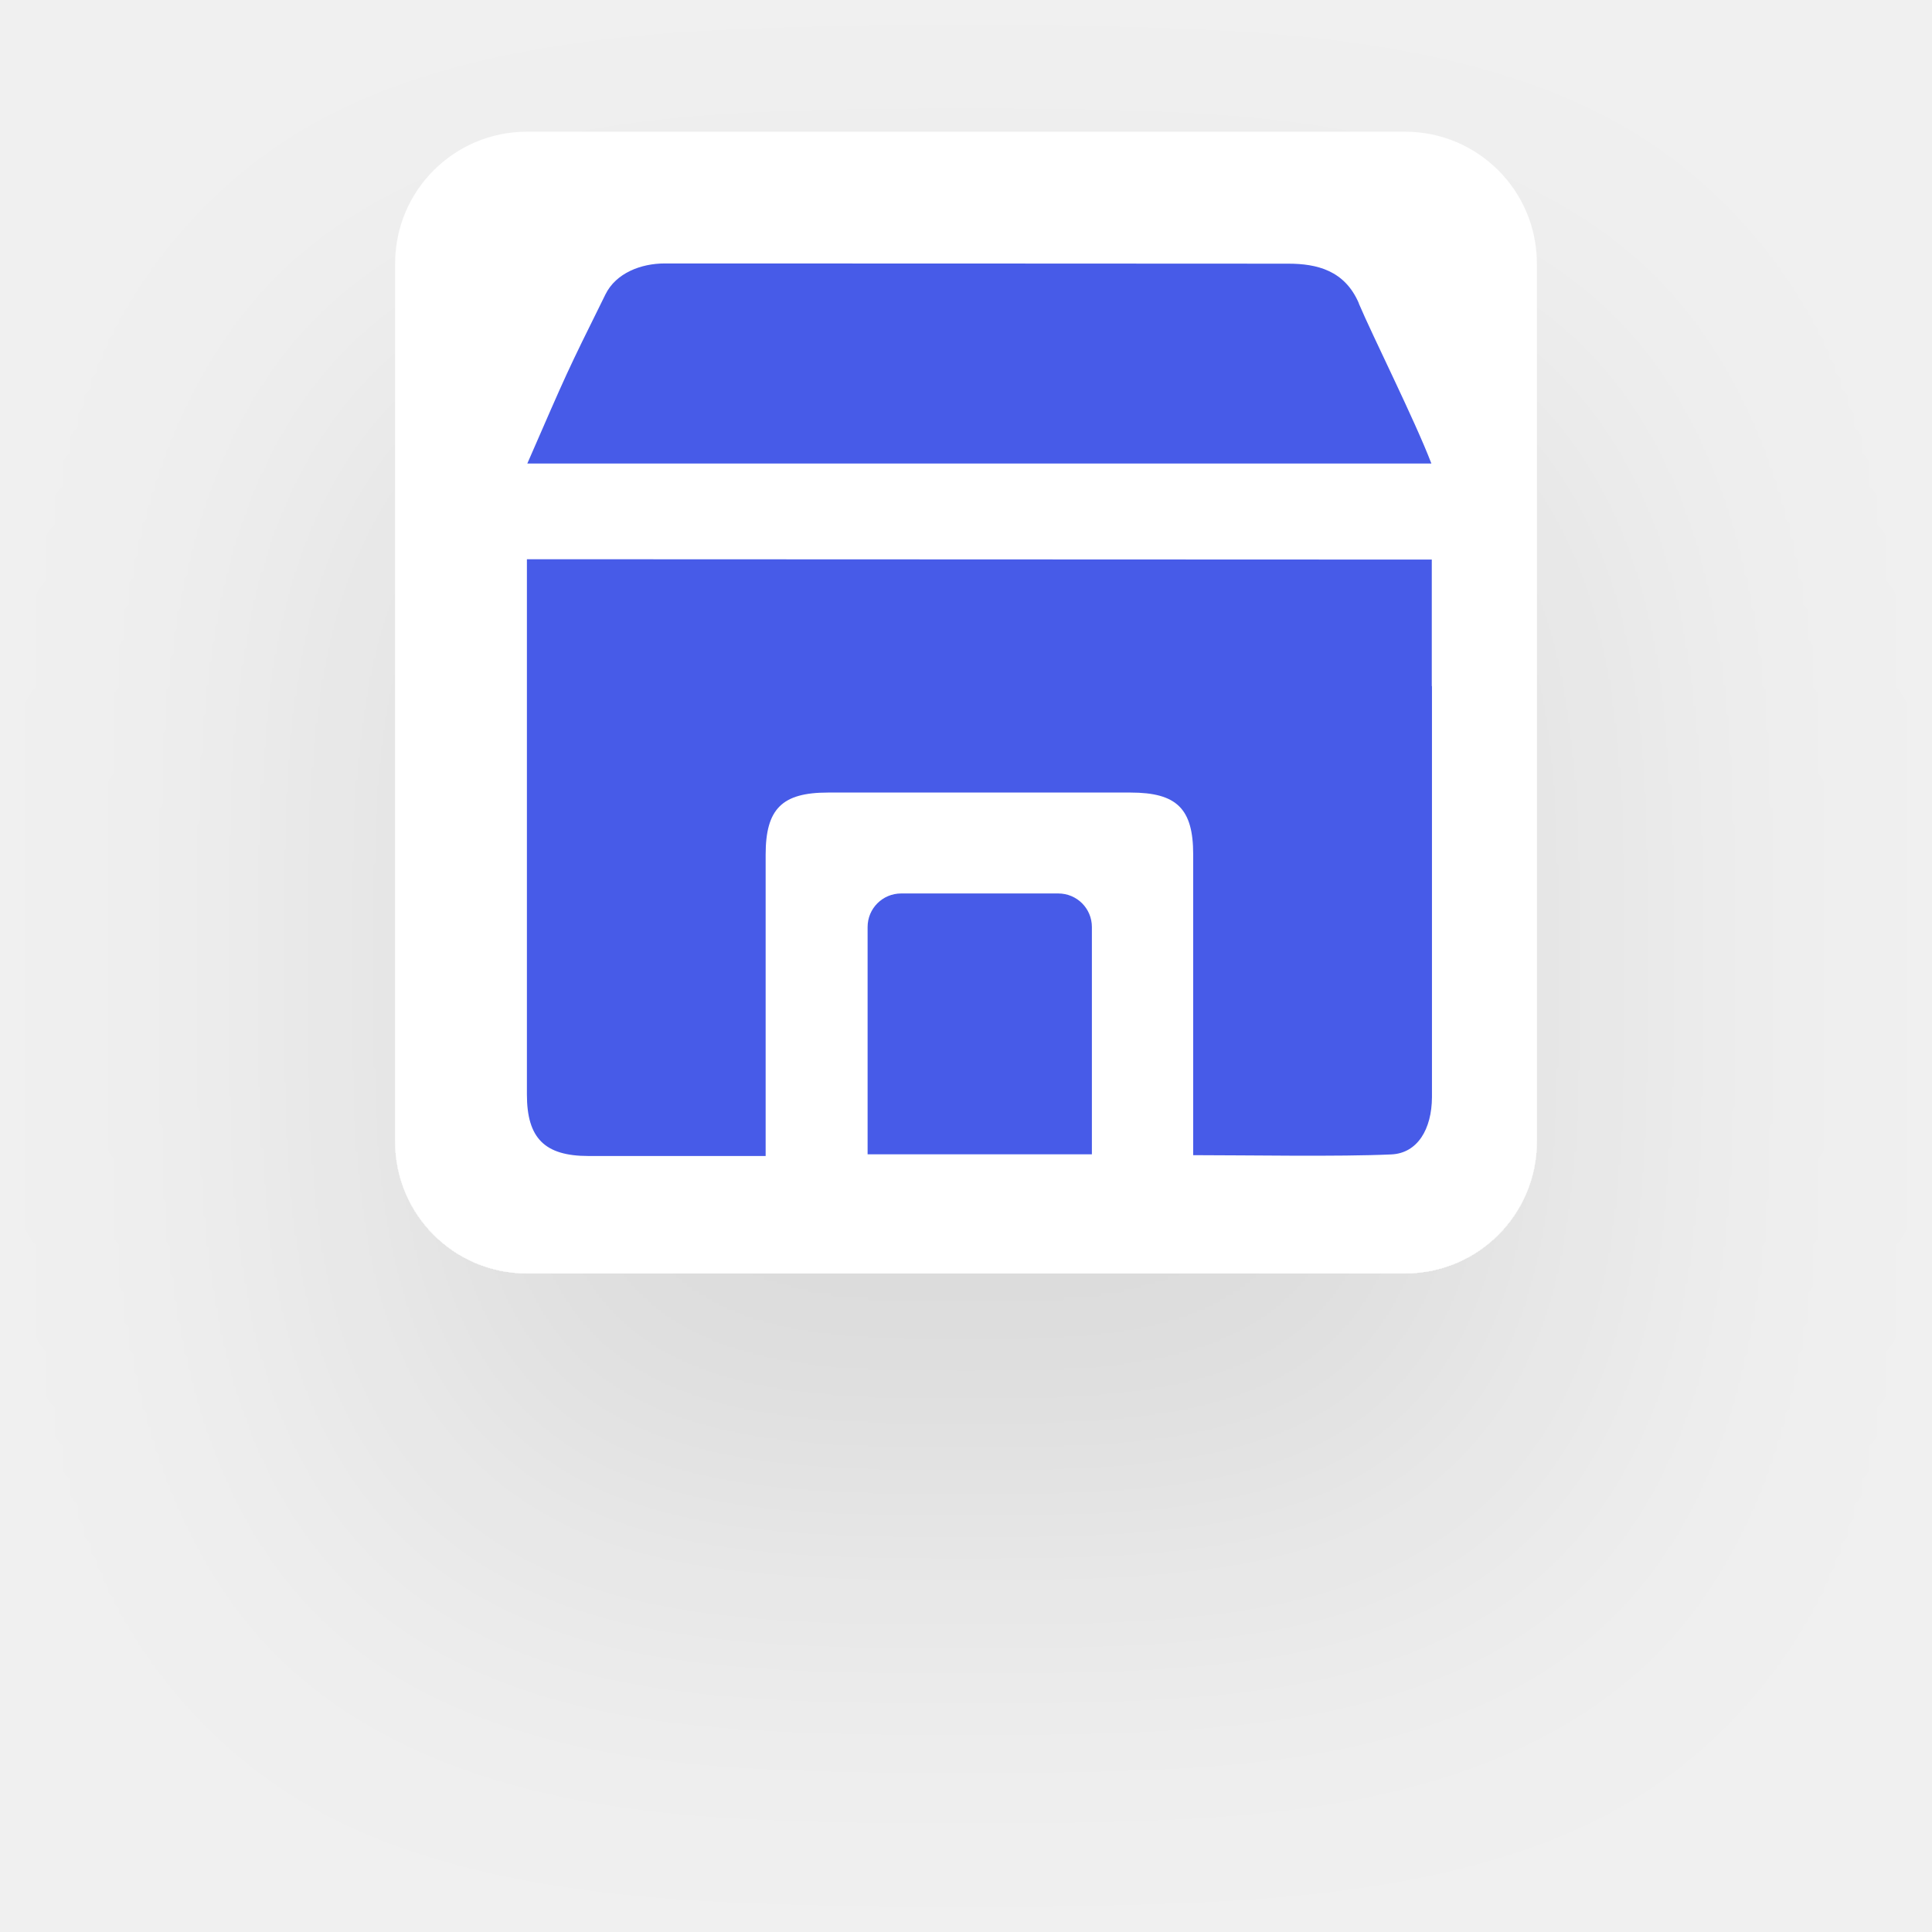
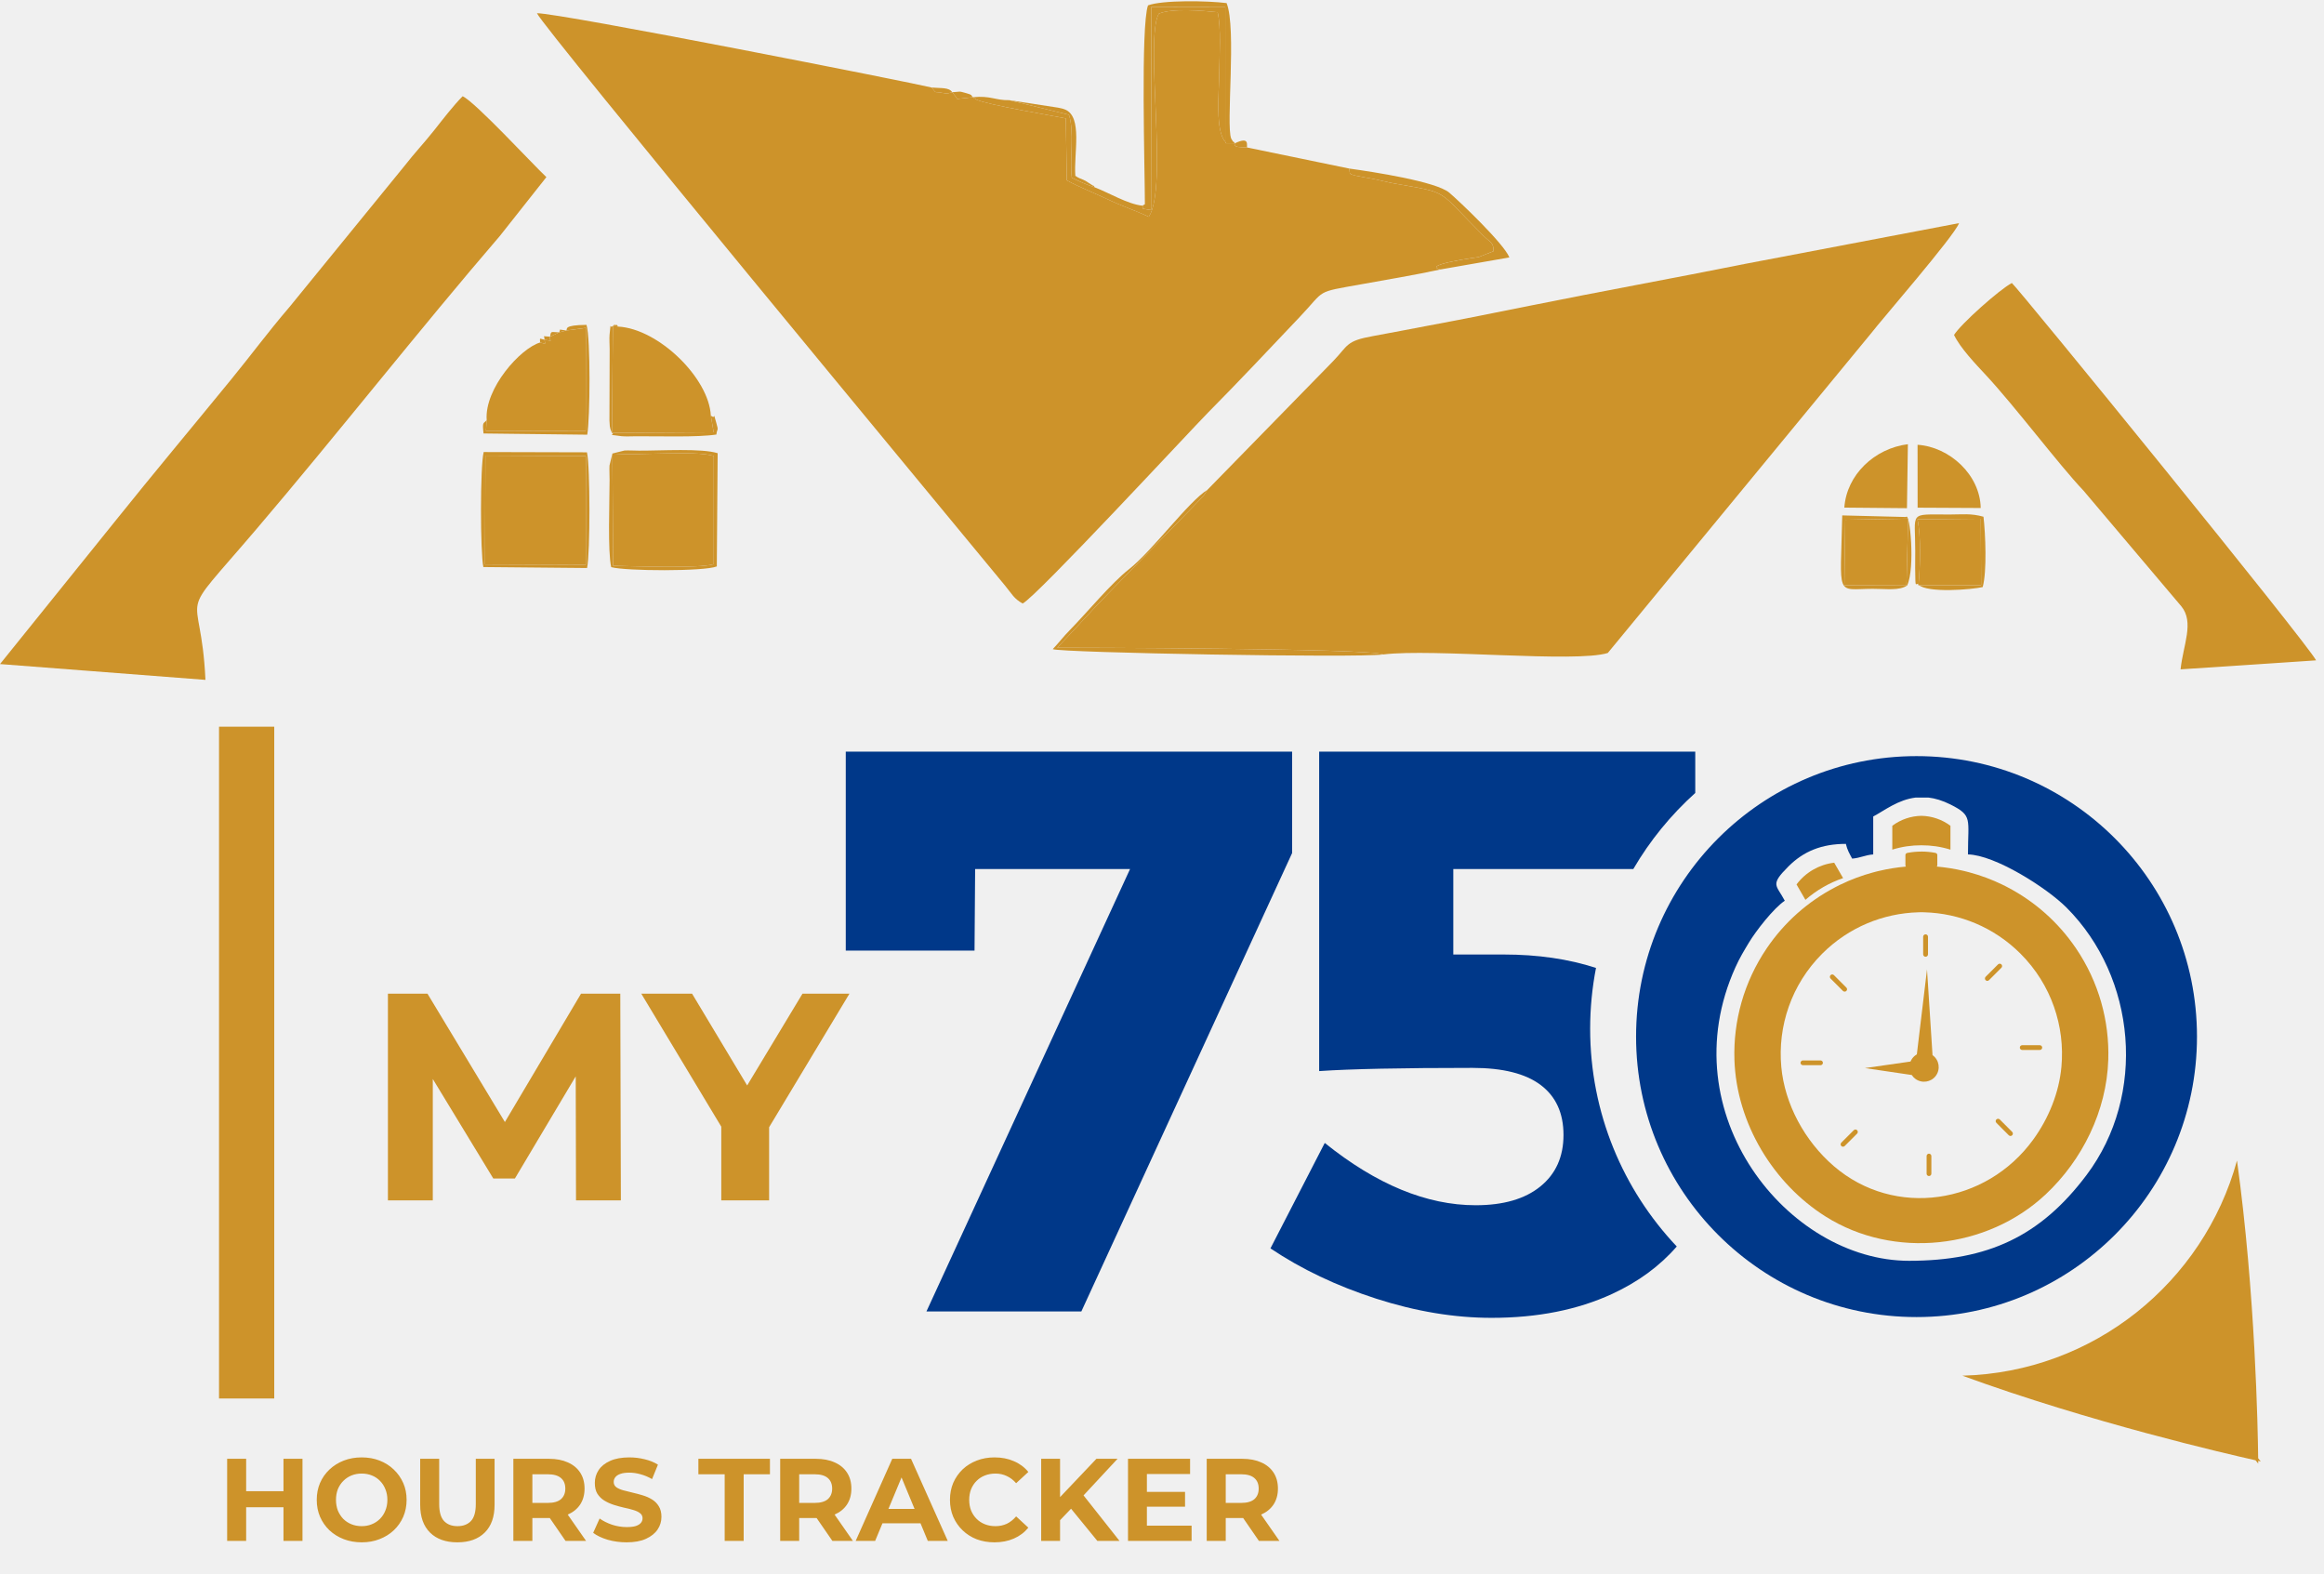
- <svg xmlns="http://www.w3.org/2000/svg" width="44" height="44" viewBox="0 0 44 44" fill="none">
-   <g filter="url(#filter0_d_302_120)">
-     <rect x="9" y="3" width="26" height="26" rx="3" fill="white" />
-   </g>
-   <path d="M30.948 6.909C30.627 6.158 29.992 6.005 29.338 6.005C24.023 6 20.449 6.003 15.137 6C14.598 6 14.03 6.218 13.79 6.702C12.875 8.55 12.937 8.43 12.009 10.557H32.599C32.226 9.579 31.265 7.664 30.945 6.909H30.948ZM32.608 15.626V12.744L12 12.736V15.513C12 19.591 12 22.729 12 24.927C12 25.921 12.405 26.326 13.397 26.327C14.432 26.327 16.317 26.327 17.437 26.327V25.683C17.437 23.33 17.437 21.817 17.437 19.466C17.437 18.422 17.809 18.05 18.856 18.05C21.718 18.05 22.887 18.05 25.749 18.05C26.801 18.05 27.174 18.419 27.174 19.458C27.174 21.811 27.174 23.322 27.174 25.675V26.308C28.426 26.308 30.482 26.346 31.687 26.291C32.281 26.264 32.608 25.719 32.612 24.987C32.612 21.772 32.612 18.651 32.612 15.626H32.608ZM24.101 20.348H20.525C20.1 20.348 19.759 20.689 19.759 21.113V26.289H24.867V21.113C24.867 20.689 24.526 20.348 24.101 20.348Z" fill="#475BE8" />
-   <defs>
-     <filter id="filter0_d_302_120" x="0" y="0" width="44" height="44" filterUnits="userSpaceOnUse" color-interpolation-filters="sRGB">
-       <feFlood flood-opacity="0" result="BackgroundImageFix" />
-       <feColorMatrix in="SourceAlpha" type="matrix" values="0 0 0 0 0 0 0 0 0 0 0 0 0 0 0 0 0 0 127 0" result="hardAlpha" />
-       <feOffset dy="6" />
-       <feGaussianBlur stdDeviation="4.5" />
-       <feComposite in2="hardAlpha" operator="out" />
-       <feColorMatrix type="matrix" values="0 0 0 0 0 0 0 0 0 0 0 0 0 0 0 0 0 0 0.09 0" />
-       <feBlend mode="normal" in2="BackgroundImageFix" result="effect1_dropShadow_302_120" />
-       <feBlend mode="normal" in="SourceGraphic" in2="effect1_dropShadow_302_120" result="shape" />
-     </filter>
-   </defs>
+ <svg xmlns="http://www.w3.org/2000/svg" width="96" height="65" viewBox="0 0 96 65" fill="none">
+   <path fill-rule="evenodd" clip-rule="evenodd" d="M62.111 39.424C63.517 39.424 64.79 39.608 65.928 39.979C65.77 40.792 65.686 41.632 65.686 42.491C65.686 45.974 67.046 49.138 69.264 51.484C68.562 52.293 67.672 52.945 66.597 53.442C65.167 54.102 63.507 54.431 61.616 54.431C60.077 54.431 58.488 54.167 56.85 53.64C55.212 53.112 53.755 52.419 52.48 51.562L54.723 47.207C56.855 48.922 58.934 49.78 60.957 49.78C62.1 49.78 62.991 49.522 63.629 49.005C64.266 48.488 64.585 47.779 64.585 46.877C64.585 45.976 64.272 45.289 63.645 44.816C63.019 44.343 62.079 44.107 60.825 44.107C57.9 44.107 55.789 44.151 54.492 44.239V31.045H70.028V32.752C69.021 33.658 68.155 34.718 67.469 35.894H60.033V39.423H62.111L62.111 39.424Z" fill="#003889" />
+   <path fill-rule="evenodd" clip-rule="evenodd" d="M79.168 31.23C85.566 31.23 90.753 36.417 90.753 42.815C90.753 49.213 85.566 54.399 79.168 54.399C72.77 54.399 67.583 49.213 67.583 42.815C67.583 36.417 72.77 31.23 79.168 31.23ZM77.379 33.724V35.29C77.034 35.318 76.854 35.435 76.509 35.464C76.4 35.258 76.308 35.109 76.249 34.855C75.247 34.855 74.499 35.163 73.876 35.787C73.102 36.561 73.373 36.535 73.726 37.203C73.269 37.509 72.543 38.435 72.242 38.936C72.046 39.261 71.866 39.555 71.689 39.948C68.95 46.007 73.866 52.075 78.858 52.075C82.119 52.075 84.289 51.06 86.189 48.535C88.687 45.217 88.245 40.367 85.361 37.483C84.544 36.667 82.418 35.315 81.293 35.29C81.293 33.811 81.494 33.692 80.571 33.229C80.24 33.063 79.937 32.974 79.658 32.941H79.138C78.404 33.029 77.852 33.473 77.379 33.724H77.379Z" fill="#003889" />
+   <path fill-rule="evenodd" clip-rule="evenodd" d="M34.937 31.045H53.375V35.234L44.668 54.168H38.269L46.68 35.894H40.281L40.256 39.263H34.937V31.045Z" fill="#003889" />
+   <path d="M11.71 60.253H12.495V63.645H11.71V60.253ZM10.168 63.645H9.383V60.253H10.168V63.645ZM11.768 62.254H10.11V61.59H11.768V62.254ZM14.945 63.703C14.677 63.703 14.428 63.66 14.199 63.572C13.973 63.485 13.775 63.362 13.607 63.204C13.443 63.046 13.313 62.86 13.22 62.647C13.129 62.434 13.084 62.201 13.084 61.949C13.084 61.697 13.129 61.464 13.22 61.251C13.313 61.038 13.444 60.852 13.612 60.694C13.78 60.535 13.977 60.413 14.204 60.325C14.43 60.238 14.675 60.195 14.94 60.195C15.208 60.195 15.454 60.238 15.677 60.325C15.903 60.413 16.098 60.535 16.263 60.694C16.431 60.852 16.562 61.038 16.656 61.251C16.75 61.461 16.796 61.694 16.796 61.949C16.796 62.201 16.75 62.435 16.656 62.652C16.562 62.865 16.431 63.051 16.263 63.209C16.098 63.364 15.903 63.485 15.677 63.572C15.454 63.66 15.21 63.703 14.945 63.703ZM14.94 63.035C15.092 63.035 15.231 63.009 15.357 62.957C15.486 62.905 15.599 62.831 15.696 62.734C15.793 62.637 15.867 62.522 15.919 62.39C15.974 62.258 16.002 62.111 16.002 61.949C16.002 61.787 15.974 61.64 15.919 61.508C15.867 61.376 15.793 61.261 15.696 61.164C15.602 61.067 15.491 60.993 15.362 60.941C15.233 60.889 15.092 60.863 14.94 60.863C14.788 60.863 14.648 60.889 14.519 60.941C14.393 60.993 14.281 61.067 14.184 61.164C14.087 61.261 14.011 61.376 13.956 61.508C13.905 61.64 13.879 61.787 13.879 61.949C13.879 62.107 13.905 62.254 13.956 62.39C14.011 62.522 14.086 62.637 14.179 62.734C14.276 62.831 14.389 62.905 14.519 62.957C14.648 63.009 14.788 63.035 14.94 63.035ZM18.893 63.703C18.412 63.703 18.036 63.569 17.764 63.301C17.493 63.033 17.357 62.65 17.357 62.153V60.253H18.142V62.123C18.142 62.447 18.209 62.679 18.341 62.821C18.474 62.963 18.659 63.035 18.898 63.035C19.137 63.035 19.323 62.963 19.456 62.821C19.588 62.679 19.654 62.447 19.654 62.123V60.253H20.43V62.153C20.43 62.65 20.294 63.033 20.023 63.301C19.751 63.569 19.375 63.703 18.893 63.703ZM21.206 63.645V60.253H22.674C22.978 60.253 23.239 60.303 23.459 60.403C23.679 60.5 23.848 60.641 23.968 60.825C24.087 61.009 24.147 61.228 24.147 61.484C24.147 61.736 24.087 61.954 23.968 62.138C23.848 62.319 23.679 62.458 23.459 62.555C23.239 62.652 22.978 62.7 22.674 62.7H21.642L21.991 62.356V63.645H21.206ZM23.362 63.645L22.514 62.414H23.352L24.21 63.645H23.362ZM21.991 62.443L21.642 62.075H22.63C22.873 62.075 23.054 62.023 23.173 61.92C23.293 61.813 23.352 61.668 23.352 61.484C23.352 61.296 23.293 61.151 23.173 61.048C23.054 60.944 22.873 60.892 22.63 60.892H21.642L21.991 60.519V62.443ZM25.884 63.703C25.613 63.703 25.352 63.668 25.104 63.597C24.855 63.522 24.655 63.427 24.503 63.311L24.769 62.719C24.915 62.823 25.086 62.908 25.283 62.976C25.483 63.041 25.685 63.073 25.889 63.073C26.044 63.073 26.168 63.059 26.262 63.03C26.359 62.997 26.43 62.954 26.475 62.899C26.52 62.844 26.543 62.781 26.543 62.71C26.543 62.619 26.507 62.548 26.436 62.497C26.365 62.442 26.272 62.398 26.155 62.366C26.039 62.33 25.91 62.298 25.768 62.269C25.629 62.236 25.488 62.198 25.346 62.153C25.207 62.107 25.079 62.049 24.963 61.978C24.847 61.907 24.752 61.813 24.677 61.697C24.606 61.581 24.571 61.432 24.571 61.251C24.571 61.057 24.622 60.881 24.726 60.723C24.832 60.561 24.991 60.434 25.201 60.34C25.414 60.243 25.68 60.195 26 60.195C26.213 60.195 26.423 60.221 26.63 60.272C26.837 60.321 27.02 60.395 27.178 60.495L26.936 61.091C26.777 61.001 26.619 60.934 26.461 60.892C26.302 60.847 26.147 60.825 25.995 60.825C25.843 60.825 25.719 60.842 25.622 60.878C25.525 60.913 25.456 60.96 25.414 61.019C25.372 61.073 25.351 61.138 25.351 61.212C25.351 61.3 25.386 61.371 25.457 61.426C25.529 61.477 25.622 61.519 25.738 61.552C25.855 61.584 25.982 61.616 26.121 61.648C26.264 61.681 26.404 61.718 26.543 61.76C26.685 61.802 26.814 61.858 26.931 61.93C27.047 62.001 27.141 62.094 27.212 62.211C27.286 62.327 27.323 62.474 27.323 62.652C27.323 62.842 27.27 63.017 27.163 63.175C27.057 63.333 26.897 63.461 26.683 63.558C26.474 63.655 26.207 63.703 25.884 63.703ZM29.935 63.645V60.892H28.849V60.253H31.805V60.892H30.72V63.645H29.935ZM32.228 63.645V60.253H33.696C34 60.253 34.262 60.303 34.481 60.403C34.701 60.5 34.871 60.641 34.99 60.825C35.11 61.009 35.169 61.228 35.169 61.484C35.169 61.736 35.11 61.954 34.99 62.138C34.871 62.319 34.701 62.458 34.481 62.555C34.262 62.652 34 62.7 33.696 62.7H32.664L33.013 62.356V63.645H32.228ZM34.385 63.645L33.536 62.414H34.375L35.233 63.645H34.385ZM33.013 62.443L32.664 62.075H33.653C33.895 62.075 34.076 62.023 34.196 61.92C34.315 61.813 34.375 61.668 34.375 61.484C34.375 61.296 34.315 61.151 34.196 61.048C34.076 60.944 33.895 60.892 33.653 60.892H32.664L33.013 60.519V62.443ZM35.346 63.645L36.858 60.253H37.633L39.15 63.645H38.326L37.086 60.65H37.396L36.15 63.645H35.346ZM36.102 62.918L36.31 62.322H38.055L38.268 62.918H36.102ZM41.078 63.703C40.816 63.703 40.572 63.661 40.346 63.577C40.123 63.49 39.93 63.367 39.765 63.209C39.6 63.051 39.471 62.865 39.377 62.652C39.287 62.438 39.241 62.204 39.241 61.949C39.241 61.694 39.287 61.459 39.377 61.246C39.471 61.033 39.6 60.847 39.765 60.689C39.933 60.531 40.128 60.41 40.351 60.325C40.574 60.238 40.818 60.195 41.083 60.195C41.377 60.195 41.642 60.246 41.878 60.35C42.117 60.45 42.317 60.599 42.479 60.796L41.975 61.261C41.858 61.128 41.729 61.03 41.587 60.965C41.445 60.897 41.29 60.863 41.122 60.863C40.963 60.863 40.818 60.889 40.686 60.941C40.553 60.993 40.438 61.067 40.342 61.164C40.245 61.261 40.169 61.376 40.114 61.508C40.062 61.64 40.036 61.787 40.036 61.949C40.036 62.111 40.062 62.258 40.114 62.39C40.169 62.522 40.245 62.637 40.342 62.734C40.438 62.831 40.553 62.905 40.686 62.957C40.818 63.009 40.963 63.035 41.122 63.035C41.29 63.035 41.445 63.002 41.587 62.938C41.729 62.87 41.858 62.768 41.975 62.632L42.479 63.097C42.317 63.295 42.117 63.445 41.878 63.548C41.642 63.652 41.375 63.703 41.078 63.703ZM43.712 62.87L43.668 61.964L45.291 60.253H46.164L44.7 61.828L44.264 62.293L43.712 62.87ZM43.009 63.645V60.253H43.789V63.645H43.009ZM45.33 63.645L44.123 62.167L44.637 61.61L46.246 63.645H45.33ZM47.318 61.619H48.952V62.23H47.318V61.619ZM47.376 63.015H49.223V63.645H46.596V60.253H49.16V60.883H47.376V63.015ZM49.847 63.645V60.253H51.316C51.62 60.253 51.881 60.303 52.101 60.403C52.321 60.5 52.49 60.641 52.61 60.825C52.729 61.009 52.789 61.228 52.789 61.484C52.789 61.736 52.729 61.954 52.61 62.138C52.49 62.319 52.321 62.458 52.101 62.555C51.881 62.652 51.62 62.7 51.316 62.7H50.284L50.633 62.356V63.645H49.847ZM52.004 63.645L51.156 62.414H51.994L52.852 63.645H52.004ZM50.633 62.443L50.284 62.075H51.272C51.515 62.075 51.696 62.023 51.815 61.92C51.935 61.813 51.994 61.668 51.994 61.484C51.994 61.296 51.935 61.151 51.815 61.048C51.696 60.944 51.515 60.892 51.272 60.892H50.284L50.633 60.519V62.443Z" fill="#CD932A" />
+   <path d="M16.024 49.58V41.042H17.658L21.293 47.067H20.427L24.001 41.042H25.623L25.647 49.58H23.794L23.781 43.884H24.123L21.269 48.677H20.378L17.463 43.884H17.878V49.58H16.024ZM29.795 49.58V46.092L30.247 47.287L26.49 41.042H28.588L31.466 45.836H30.259L33.149 41.042H35.089L31.332 47.287L31.771 46.092V49.58H29.795Z" fill="#CD932A" />
+   <path fill-rule="evenodd" clip-rule="evenodd" d="M81.061 56.82C86.331 58.746 92.009 60.055 93.171 60.314L93.283 60.452C93.283 60.452 93.283 60.413 93.282 60.339C93.35 60.354 93.387 60.362 93.387 60.362L93.281 60.231C93.267 59.06 93.165 53.404 92.406 47.934C91.027 52.959 86.49 56.678 81.061 56.82Z" fill="#CD932A" />
+   <path fill-rule="evenodd" clip-rule="evenodd" d="M83.12 46.891C83.082 46.93 83.018 46.93 82.979 46.891L82.466 46.377C82.427 46.339 82.427 46.275 82.466 46.236C82.505 46.198 82.568 46.198 82.607 46.236L83.12 46.75C83.159 46.788 83.159 46.852 83.12 46.891Z" fill="white" />
+   <path fill-rule="evenodd" clip-rule="evenodd" d="M84.36 43.269C84.36 43.324 84.315 43.368 84.26 43.368H83.534C83.48 43.368 83.434 43.324 83.434 43.269C83.434 43.214 83.479 43.169 83.534 43.169H84.26C84.315 43.169 84.36 43.214 84.36 43.269Z" fill="white" />
+   <path fill-rule="evenodd" clip-rule="evenodd" d="M82.675 39.831C82.714 39.87 82.714 39.933 82.675 39.972L82.162 40.485C82.123 40.524 82.06 40.524 82.021 40.485C81.983 40.447 81.983 40.383 82.021 40.345L82.535 39.832C82.573 39.793 82.636 39.793 82.675 39.832V39.831Z" fill="white" />
+   <path fill-rule="evenodd" clip-rule="evenodd" d="M75.616 40.276C75.654 40.238 75.718 40.238 75.757 40.276L76.27 40.789C76.309 40.828 76.309 40.891 76.27 40.93C76.231 40.969 76.168 40.969 76.129 40.93L75.616 40.417C75.577 40.379 75.577 40.315 75.616 40.276Z" fill="white" />
+   <path fill-rule="evenodd" clip-rule="evenodd" d="M74.376 43.898C74.376 43.843 74.421 43.799 74.476 43.799H75.202C75.257 43.799 75.301 43.843 75.301 43.898C75.301 43.953 75.257 43.997 75.202 43.997H74.476C74.421 43.997 74.376 43.953 74.376 43.898Z" fill="white" />
+   <path fill-rule="evenodd" clip-rule="evenodd" d="M76.061 47.335C76.022 47.297 76.022 47.233 76.061 47.194L76.574 46.681C76.613 46.643 76.676 46.643 76.715 46.681C76.753 46.72 76.753 46.783 76.715 46.822L76.201 47.335C76.163 47.374 76.1 47.374 76.061 47.335Z" fill="white" />
+   <path fill-rule="evenodd" clip-rule="evenodd" d="M79.682 48.575C79.627 48.575 79.582 48.531 79.582 48.476V47.75C79.582 47.695 79.627 47.65 79.682 47.65C79.737 47.65 79.782 47.695 79.782 47.75V48.476C79.782 48.53 79.737 48.575 79.682 48.575Z" fill="white" />
+   <path fill-rule="evenodd" clip-rule="evenodd" d="M79.368 35.172C79.558 35.172 79.749 35.189 79.939 35.225C79.986 35.234 80.027 35.265 80.027 35.313V35.733C80.027 35.756 80.018 35.776 80.004 35.792C80.382 35.825 80.755 35.886 81.122 35.972L81.165 35.983L81.226 35.998L81.332 36.025L81.36 36.033C81.824 36.158 82.279 36.327 82.718 36.54L82.74 36.551C82.775 36.568 82.81 36.586 82.845 36.603L82.893 36.628L82.944 36.655C84.044 37.233 85.016 38.081 85.754 39.167C86.702 40.564 87.139 42.177 87.089 43.768C87.023 45.879 86.02 47.911 84.501 49.334C82.083 51.6 78.228 52.019 75.418 50.25C73.254 48.889 71.728 46.389 71.646 43.768C71.596 42.177 72.033 40.565 72.981 39.167C73.718 38.081 74.69 37.233 75.791 36.656L75.842 36.629L75.891 36.604C75.925 36.586 75.96 36.569 75.995 36.551L76.017 36.541C76.457 36.327 76.911 36.158 77.375 36.033L77.403 36.026L77.509 35.998L77.57 35.983L77.614 35.973C77.981 35.886 78.354 35.825 78.731 35.793C78.717 35.777 78.709 35.757 78.709 35.733V35.314C78.709 35.265 78.749 35.235 78.797 35.226C78.987 35.19 79.178 35.173 79.368 35.173V35.172ZM76.135 36.269L75.767 35.632C75.147 35.706 74.584 36.03 74.211 36.531L74.578 37.166C75.039 36.768 75.557 36.466 76.134 36.269H76.135ZM79.682 48.575C79.627 48.575 79.583 48.53 79.583 48.475V47.749C79.583 47.695 79.627 47.65 79.682 47.65C79.737 47.65 79.782 47.694 79.782 47.749V48.475C79.782 48.53 79.737 48.575 79.682 48.575ZM76.061 47.335C76.022 47.297 76.022 47.233 76.061 47.194L76.574 46.681C76.612 46.643 76.676 46.643 76.715 46.681C76.753 46.72 76.753 46.783 76.715 46.822L76.201 47.335C76.163 47.374 76.1 47.374 76.061 47.335ZM74.376 43.898C74.376 43.843 74.421 43.798 74.476 43.798H75.202C75.257 43.798 75.301 43.843 75.301 43.898C75.301 43.952 75.257 43.997 75.202 43.997H74.476C74.421 43.997 74.376 43.952 74.376 43.898ZM75.616 40.276C75.654 40.237 75.718 40.237 75.757 40.276L76.27 40.789C76.309 40.828 76.309 40.891 76.27 40.93C76.231 40.968 76.168 40.968 76.129 40.93L75.616 40.417C75.577 40.378 75.577 40.315 75.616 40.276ZM82.675 39.831C82.714 39.87 82.714 39.933 82.675 39.972L82.162 40.485C82.123 40.524 82.06 40.524 82.021 40.485C81.983 40.447 81.983 40.383 82.021 40.345L82.535 39.831C82.573 39.793 82.636 39.793 82.675 39.831V39.831ZM84.36 43.269C84.36 43.324 84.315 43.368 84.26 43.368H83.534C83.479 43.368 83.434 43.324 83.434 43.269C83.434 43.214 83.479 43.169 83.534 43.169H84.26C84.315 43.169 84.36 43.214 84.36 43.269ZM83.12 46.891C83.082 46.93 83.018 46.93 82.979 46.891L82.466 46.377C82.427 46.339 82.427 46.275 82.466 46.236C82.505 46.198 82.568 46.198 82.607 46.236L83.12 46.75C83.159 46.788 83.159 46.852 83.12 46.891ZM80.569 35.093V34.107C80.213 33.841 79.791 33.704 79.368 33.696C78.945 33.704 78.523 33.841 78.167 34.107V35.093C78.567 34.968 78.967 34.912 79.368 34.913C79.769 34.912 80.168 34.968 80.569 35.093ZM83.989 47.068C84.635 46.177 85.056 45.124 85.153 44.065C85.306 42.394 84.743 40.67 83.464 39.391C82.364 38.292 80.936 37.721 79.495 37.681L79.429 37.679L79.367 37.678L79.306 37.679L79.24 37.681C77.799 37.722 76.371 38.292 75.271 39.391C73.992 40.67 73.429 42.394 73.582 44.065C73.723 45.604 74.548 47.128 75.751 48.164C78.265 50.328 82.048 49.746 83.989 47.068H83.989Z" fill="#CD932A" />
+   <path fill-rule="evenodd" clip-rule="evenodd" d="M79.542 38.591C79.597 38.591 79.642 38.636 79.642 38.691V39.417C79.642 39.472 79.597 39.517 79.542 39.517C79.487 39.517 79.442 39.472 79.442 39.417V38.691C79.442 38.636 79.487 38.591 79.542 38.591Z" fill="#CD932A" />
+   <path fill-rule="evenodd" clip-rule="evenodd" d="M78.971 44.401L77.037 44.115L78.92 43.845C78.939 43.8 78.964 43.755 78.994 43.714C79.046 43.645 79.11 43.589 79.181 43.549L79.601 40.041L79.829 43.581L79.84 43.589C80.108 43.788 80.164 44.166 79.965 44.435C79.766 44.702 79.387 44.758 79.119 44.559C79.059 44.515 79.009 44.46 78.971 44.401L78.971 44.401Z" fill="#CD932A" />
+   <path fill-rule="evenodd" clip-rule="evenodd" d="M40.184 4.015L39.543 4.087C39.516 4.059 39.47 3.977 39.459 3.962L39.333 3.809C39.18 3.842 39.167 3.885 38.943 3.84C38.544 3.758 38.718 3.897 38.487 3.615C37.696 3.417 23.099 0.532 22.18 0.546C22.483 1.205 39.054 21.197 41.518 24.189C41.81 24.544 41.879 24.724 42.244 24.927C42.823 24.639 49.213 17.736 49.906 17.037C51.181 15.75 52.449 14.398 53.7 13.08C54.781 11.941 54.298 12.089 56.235 11.741C57.329 11.544 58.455 11.357 59.505 11.129C58.678 10.938 61.074 10.618 61.079 10.617L61.696 10.374C61.698 10.005 61.566 10.025 61.265 9.725C59.292 7.761 59.93 7.996 57.584 7.576C57.248 7.516 56.972 7.431 56.623 7.37C55.491 7.171 55.84 7.216 55.72 6.959L51.519 6.092C51.304 6.066 50.935 6.118 51.01 5.918L50.641 5.916L50.612 5.851C50.2 5.408 50.353 3.864 50.364 3.033C50.374 2.298 50.446 1.13 50.299 0.504C49.66 0.438 48.396 0.33 47.866 0.567C47.274 1.653 48.273 7.727 47.454 8.954C46.914 8.696 46.324 8.505 45.729 8.219C45.239 7.985 44.521 7.702 44.068 7.447L44.027 4.89C43.44 4.77 40.797 4.332 40.334 4.114L40.184 4.014V4.015Z" fill="#CD932A" />
+   <path fill-rule="evenodd" clip-rule="evenodd" d="M49.875 20.232C49.697 20.514 49.761 20.427 49.538 20.665C49.365 20.85 49.308 20.895 49.135 21.081L46 24.286C45.694 24.606 45.502 24.799 45.195 25.125C44.676 25.678 44.209 26.197 43.669 26.753C43.976 26.753 56.681 26.771 57.14 27.031C59.185 26.779 65.086 27.386 66.415 26.97L77.288 13.772C77.678 13.258 80.73 9.75 80.925 9.216L72.076 10.901C69.136 11.491 66.108 12.039 63.242 12.618C61.822 12.905 60.36 13.198 58.932 13.463C58.221 13.595 57.516 13.737 56.721 13.88C55.58 14.084 55.703 14.262 55.068 14.918L49.875 20.232V20.232Z" fill="#CD932A" />
+   <path fill-rule="evenodd" clip-rule="evenodd" d="M0 27.428L8.487 28.081C8.298 23.988 7.122 25.925 10.584 21.864C13.916 17.956 17.322 13.611 20.653 9.74L22.57 7.316C21.974 6.753 19.628 4.21 19.111 3.975C18.744 4.342 18.287 4.934 17.935 5.38C17.515 5.91 17.11 6.335 16.708 6.854L11.962 12.675C11.055 13.733 10.397 14.636 9.553 15.667C7.909 17.678 6.327 19.567 4.742 21.544L0 27.429V27.428Z" fill="#CD932A" />
+   <path fill-rule="evenodd" clip-rule="evenodd" d="M80.718 13.836C80.975 14.373 81.608 15.036 82.033 15.492C83.252 16.802 85.043 19.189 86.067 20.267L90.104 25.039C90.651 25.703 90.183 26.629 90.075 27.646L95.673 27.275C95.328 26.586 83.403 11.942 83.106 11.689C82.605 11.948 81.004 13.374 80.717 13.835L80.718 13.836Z" fill="#CD932A" />
+   <path fill-rule="evenodd" clip-rule="evenodd" d="M25.298 18.731L25.327 23.369C26.157 23.385 28.861 23.488 29.484 23.303L29.484 18.831C28.68 18.59 26.343 18.831 25.298 18.731Z" fill="#CD932A" />
+   <path fill-rule="evenodd" clip-rule="evenodd" d="M20.037 23.314L24.2 23.331L24.201 18.838L20.05 18.817L20.037 23.314Z" fill="#CD932A" />
+   <path fill-rule="evenodd" clip-rule="evenodd" d="M25.279 17.881L29.48 17.856L29.363 17.164C29.286 15.618 27.207 13.579 25.534 13.489L25.318 13.465L25.279 17.881V17.881Z" fill="#CD932A" />
+   <path fill-rule="evenodd" clip-rule="evenodd" d="M23.094 13.727L22.724 13.907C22.619 14.05 22.971 14.124 22.492 14.032C22.528 14.266 22.561 14.197 22.31 14.147C21.501 14.382 20.008 16.041 20.104 17.349L20.075 17.792L24.195 17.806L24.2 13.542L23.393 13.651L23.094 13.728L23.094 13.727Z" fill="#CD932A" />
+   <path fill-rule="evenodd" clip-rule="evenodd" d="M76.187 24.174L78.752 24.182L78.821 21.422L76.224 21.468L76.187 24.174Z" fill="#CD932A" />
+   <path fill-rule="evenodd" clip-rule="evenodd" d="M79.208 21.45C79.361 22.179 79.322 23.395 79.248 24.174L81.836 24.171L81.823 21.426L79.208 21.45Z" fill="#CD932A" />
+   <path fill-rule="evenodd" clip-rule="evenodd" d="M47.191 8.495C46.587 8.434 45.8 7.959 45.228 7.74C44.865 7.619 44.594 7.5 44.274 7.344C44.184 6.517 44.383 5.449 44.159 4.741L41.687 4.137C41.116 4.149 40.919 3.941 40.185 4.015C40.11 3.938 40.178 3.921 39.922 3.85C39.564 3.749 39.707 3.791 39.333 3.81C39.203 3.598 38.863 3.652 38.487 3.615C38.717 3.897 38.544 3.759 38.943 3.84C39.167 3.886 39.18 3.843 39.333 3.81L39.46 3.962C39.471 3.978 39.516 4.059 39.543 4.087L40.184 4.015L40.334 4.115C40.797 4.333 43.44 4.77 44.027 4.891L44.069 7.448C44.521 7.703 45.24 7.986 45.729 8.22C46.325 8.506 46.914 8.697 47.454 8.955C48.273 7.728 47.274 1.654 47.866 0.568C48.396 0.33 49.66 0.439 50.299 0.505C50.446 1.13 50.374 2.299 50.364 3.034C50.353 3.866 50.2 5.409 50.612 5.851L50.613 0.298L47.559 0.291L47.547 8.676C46.947 8.586 47.347 8.644 47.191 8.496V8.495Z" fill="#CD932A" />
+   <path fill-rule="evenodd" clip-rule="evenodd" d="M79.213 20.969L81.819 20.982C81.796 19.616 80.536 18.458 79.211 18.371L79.213 20.969Z" fill="#CD932A" />
+   <path fill-rule="evenodd" clip-rule="evenodd" d="M76.186 20.966L78.773 20.989L78.811 18.347C77.43 18.521 76.28 19.611 76.186 20.966Z" fill="#CD932A" />
+   <path fill-rule="evenodd" clip-rule="evenodd" d="M47.19 8.495C47.346 8.643 46.947 8.585 47.546 8.675L47.559 0.291L50.613 0.297L50.612 5.851L50.641 5.916L51.01 5.919C50.935 6.118 51.303 6.066 51.519 6.092C51.475 6.038 51.66 5.604 51.01 5.919C50.991 5.896 50.956 5.836 50.95 5.855C50.944 5.873 50.907 5.805 50.9 5.791C50.893 5.778 50.865 5.742 50.859 5.726C50.633 5.168 51.089 1.164 50.668 0.128C49.902 0.029 48.019 -0.003 47.422 0.222C47.114 1.09 47.293 7.048 47.293 8.435L47.19 8.495Z" fill="#CD932A" />
+   <path fill-rule="evenodd" clip-rule="evenodd" d="M57.141 27.031C56.681 26.772 43.976 26.753 43.669 26.753C44.21 26.197 44.677 25.678 45.195 25.125C45.502 24.799 45.693 24.606 46.001 24.286L49.135 21.081C49.308 20.895 49.366 20.85 49.539 20.665C49.761 20.427 49.697 20.514 49.876 20.232C49.105 20.701 47.591 22.764 46.632 23.514C45.907 24.082 44.895 25.307 44.204 26.012C43.908 26.313 43.773 26.509 43.487 26.812C43.792 26.96 56.093 27.181 57.141 27.031H57.141Z" fill="#CD932A" />
+   <path fill-rule="evenodd" clip-rule="evenodd" d="M59.505 11.129L62.349 10.633C62.134 10.07 60.262 8.292 59.866 7.957C59.319 7.495 56.719 7.098 55.721 6.96C55.841 7.217 55.492 7.172 56.624 7.371C56.973 7.432 57.248 7.516 57.585 7.576C59.931 7.996 59.292 7.761 61.266 9.726C61.566 10.025 61.698 10.005 61.697 10.374L61.079 10.618C61.074 10.619 58.679 10.939 59.506 11.129H59.505Z" fill="#CD932A" />
+   <path fill-rule="evenodd" clip-rule="evenodd" d="M20.05 18.817L24.202 18.838L24.2 23.33L20.037 23.314L20.05 18.817ZM19.967 23.421L24.25 23.461C24.384 22.855 24.381 19.257 24.246 18.682L19.98 18.671C19.83 19.247 19.837 22.84 19.967 23.422L19.967 23.421Z" fill="#CD932A" />
+   <path fill-rule="evenodd" clip-rule="evenodd" d="M25.297 18.731C26.343 18.831 28.68 18.59 29.484 18.831L29.484 23.303C28.861 23.488 26.157 23.385 25.327 23.369L25.297 18.731ZM25.297 18.731L25.177 19.228C25.168 19.397 25.181 19.645 25.181 19.825C25.18 20.721 25.099 22.78 25.248 23.425C25.837 23.589 29.091 23.607 29.61 23.395L29.645 18.719C28.999 18.509 27.296 18.618 26.392 18.613C26.214 18.612 25.963 18.598 25.795 18.608L25.297 18.731Z" fill="#CD932A" />
+   <path fill-rule="evenodd" clip-rule="evenodd" d="M79.208 21.45L81.823 21.426L81.836 24.171L79.248 24.174C79.322 23.395 79.361 22.179 79.208 21.45ZM79.248 24.15C79.616 24.505 81.447 24.352 81.901 24.248C82.082 23.597 82.016 22.053 81.934 21.343C81.419 21.195 81.059 21.251 80.523 21.251C78.812 21.249 79.12 21.108 79.115 22.76C79.114 22.996 79.111 23.234 79.112 23.47C79.119 24.47 79.137 24 79.248 24.15L79.248 24.15Z" fill="#CD932A" />
+   <path fill-rule="evenodd" clip-rule="evenodd" d="M76.224 21.468L78.822 21.422L78.752 24.182L76.188 24.174L76.224 21.468ZM78.78 24.182C79.121 23.467 78.895 21.113 78.733 21.354L76.099 21.288C76.026 24.726 75.811 24.327 77.353 24.32C77.921 24.318 78.46 24.406 78.78 24.182V24.182Z" fill="#CD932A" />
+   <path fill-rule="evenodd" clip-rule="evenodd" d="M23.394 13.651C22.986 13.601 23.198 13.576 23.094 13.727C22.769 13.723 22.761 13.643 22.723 13.907C22.352 13.894 22.5 13.828 22.492 14.032C22.263 13.985 22.309 13.928 22.309 14.147C22.561 14.197 22.528 14.266 22.492 14.032C22.971 14.124 22.619 14.051 22.723 13.907L23.094 13.727L23.394 13.651L24.201 13.541L24.195 17.805L20.075 17.792L20.105 17.349C19.971 17.518 19.918 17.388 19.973 17.904L24.258 17.954C24.376 17.286 24.4 13.981 24.228 13.418C23.247 13.428 23.453 13.591 23.394 13.65V13.651Z" fill="#CD932A" />
+   <path fill-rule="evenodd" clip-rule="evenodd" d="M25.279 17.881C25.454 17.98 24.942 17.928 25.676 18.016C25.819 18.033 26.117 18.02 26.274 18.019C27.202 18.013 28.832 18.068 29.593 17.947C29.617 17.691 29.696 17.819 29.591 17.472C29.411 16.881 29.611 17.372 29.362 17.163L29.48 17.855L25.279 17.881L25.318 13.465L25.534 13.489C25.507 13.466 25.465 13.383 25.452 13.421C25.443 13.447 25.391 13.409 25.38 13.413C25.368 13.417 25.337 13.446 25.317 13.465C25.158 13.597 25.254 13.198 25.18 13.826C25.166 13.95 25.182 14.279 25.184 14.422L25.175 17.367C25.175 17.371 25.184 17.556 25.19 17.598C25.195 17.635 25.204 17.669 25.211 17.701C25.217 17.731 25.236 17.77 25.242 17.793C25.248 17.816 25.266 17.851 25.278 17.881L25.279 17.881Z" fill="#CD932A" />
+   <path fill-rule="evenodd" clip-rule="evenodd" d="M45.228 7.74C45.203 7.716 45.166 7.644 45.151 7.669L44.838 7.468C44.574 7.337 44.592 7.382 44.42 7.261C44.35 6.337 44.734 4.821 43.994 4.523C43.878 4.477 43.819 4.471 43.703 4.446L41.687 4.137L44.158 4.741C44.383 5.449 44.183 6.517 44.273 7.343C44.594 7.5 44.864 7.618 45.228 7.74L45.228 7.74Z" fill="#CD932A" />
+   <path d="M10.188 30.015V57.762" stroke="#CD932A" stroke-width="2.281" stroke-miterlimit="2.613" />
</svg>
